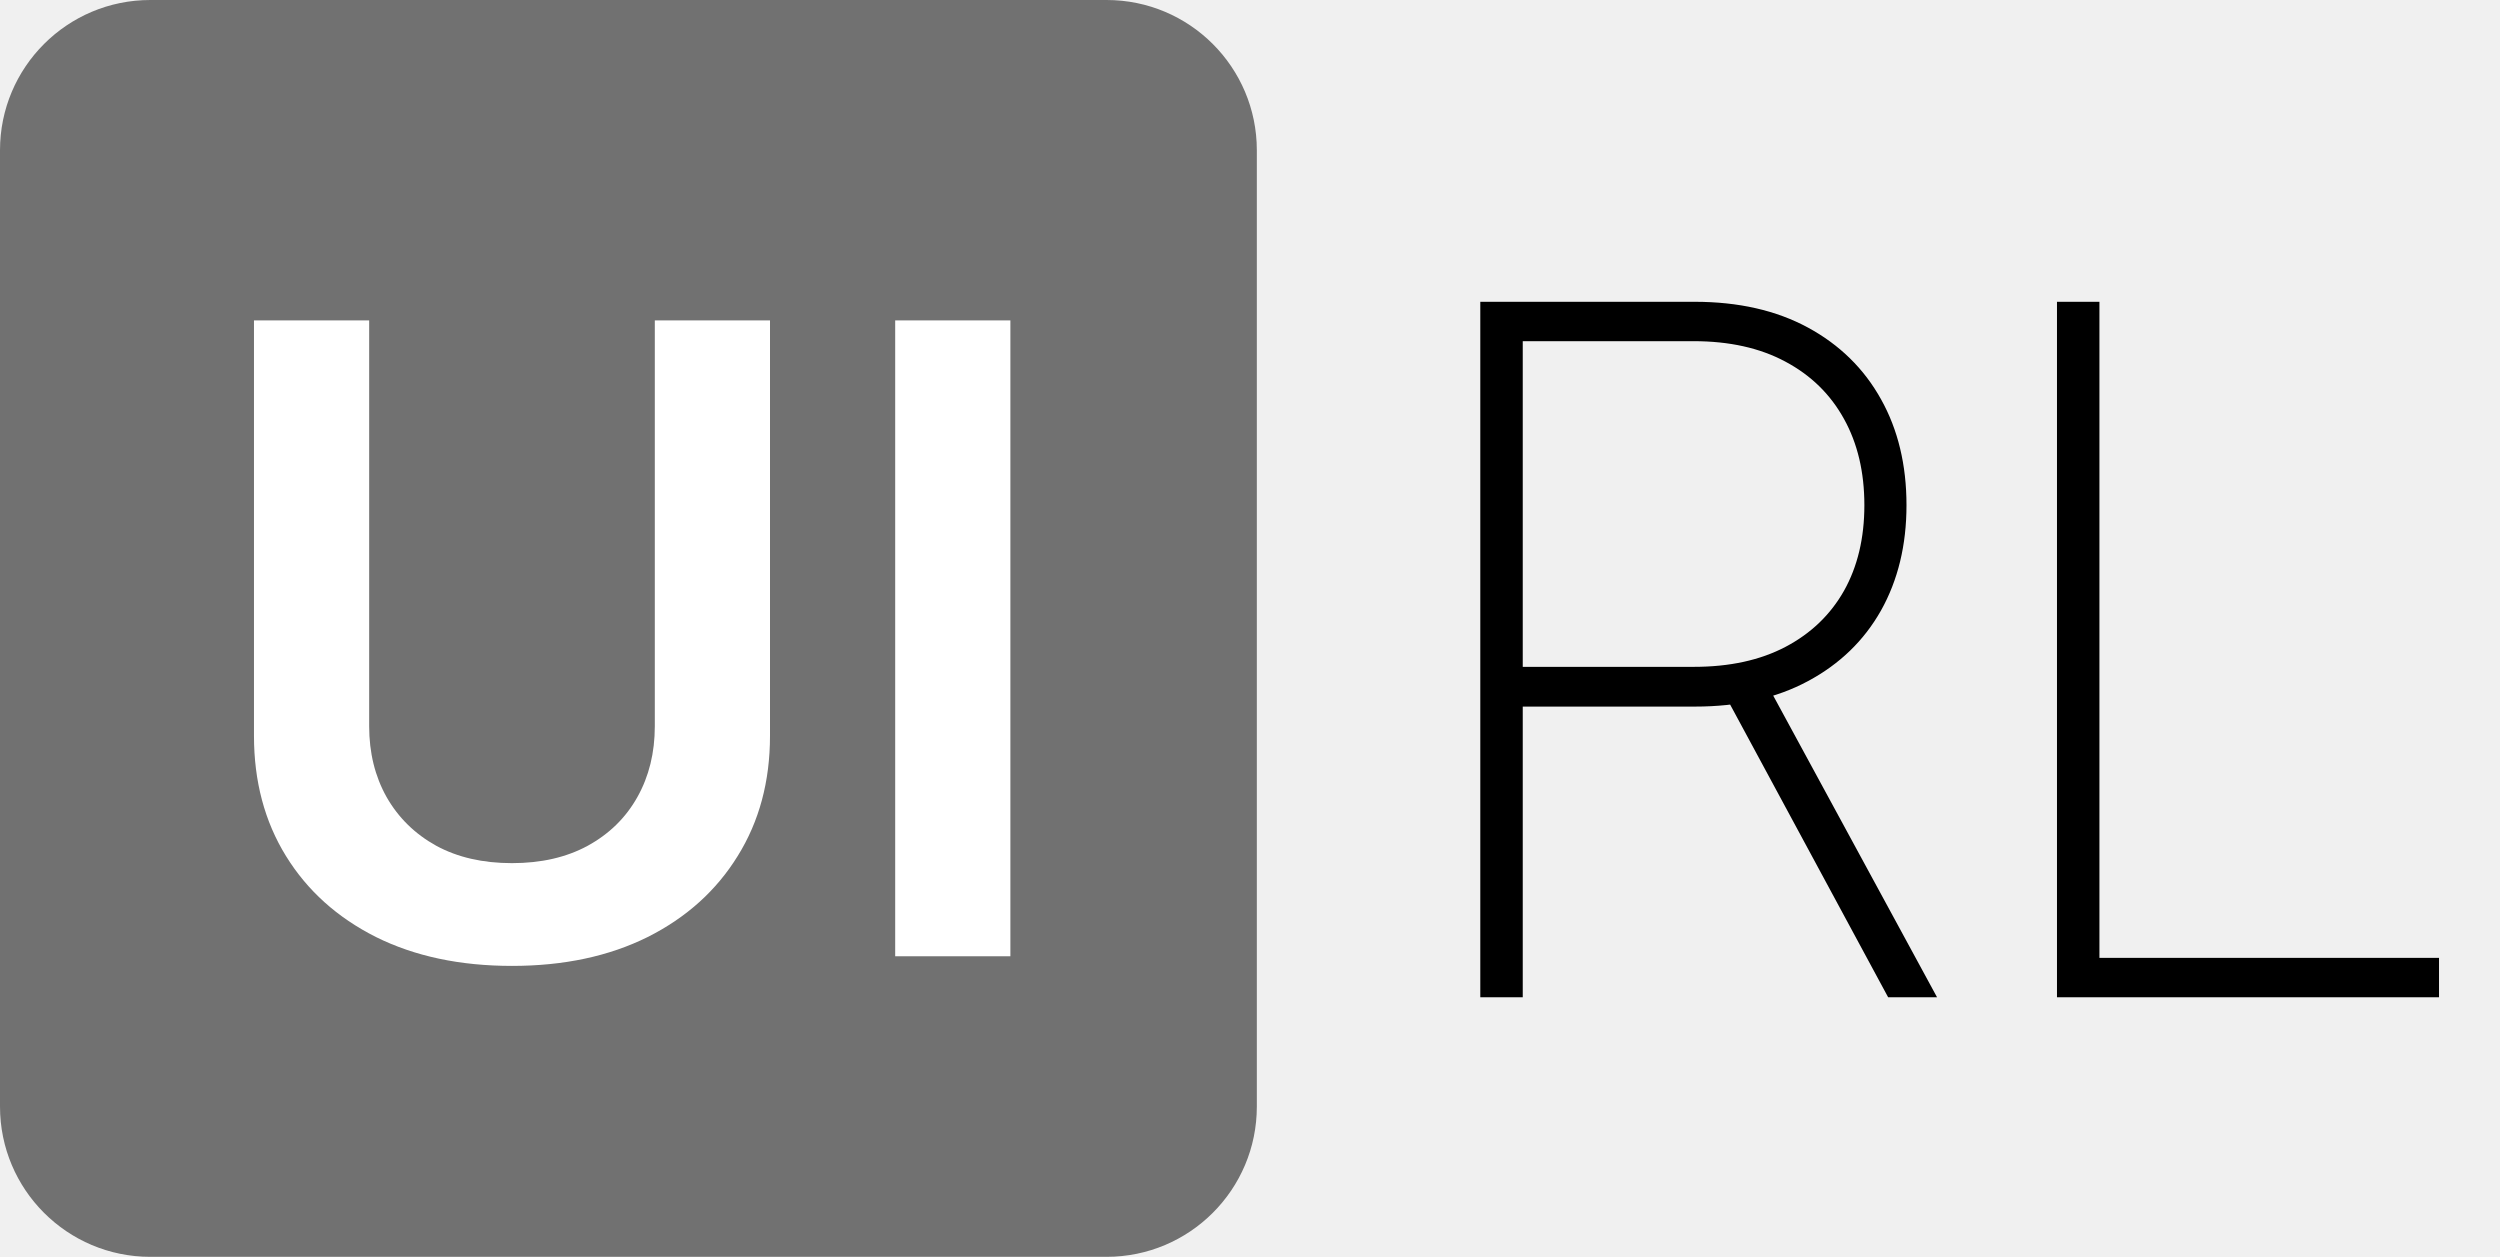
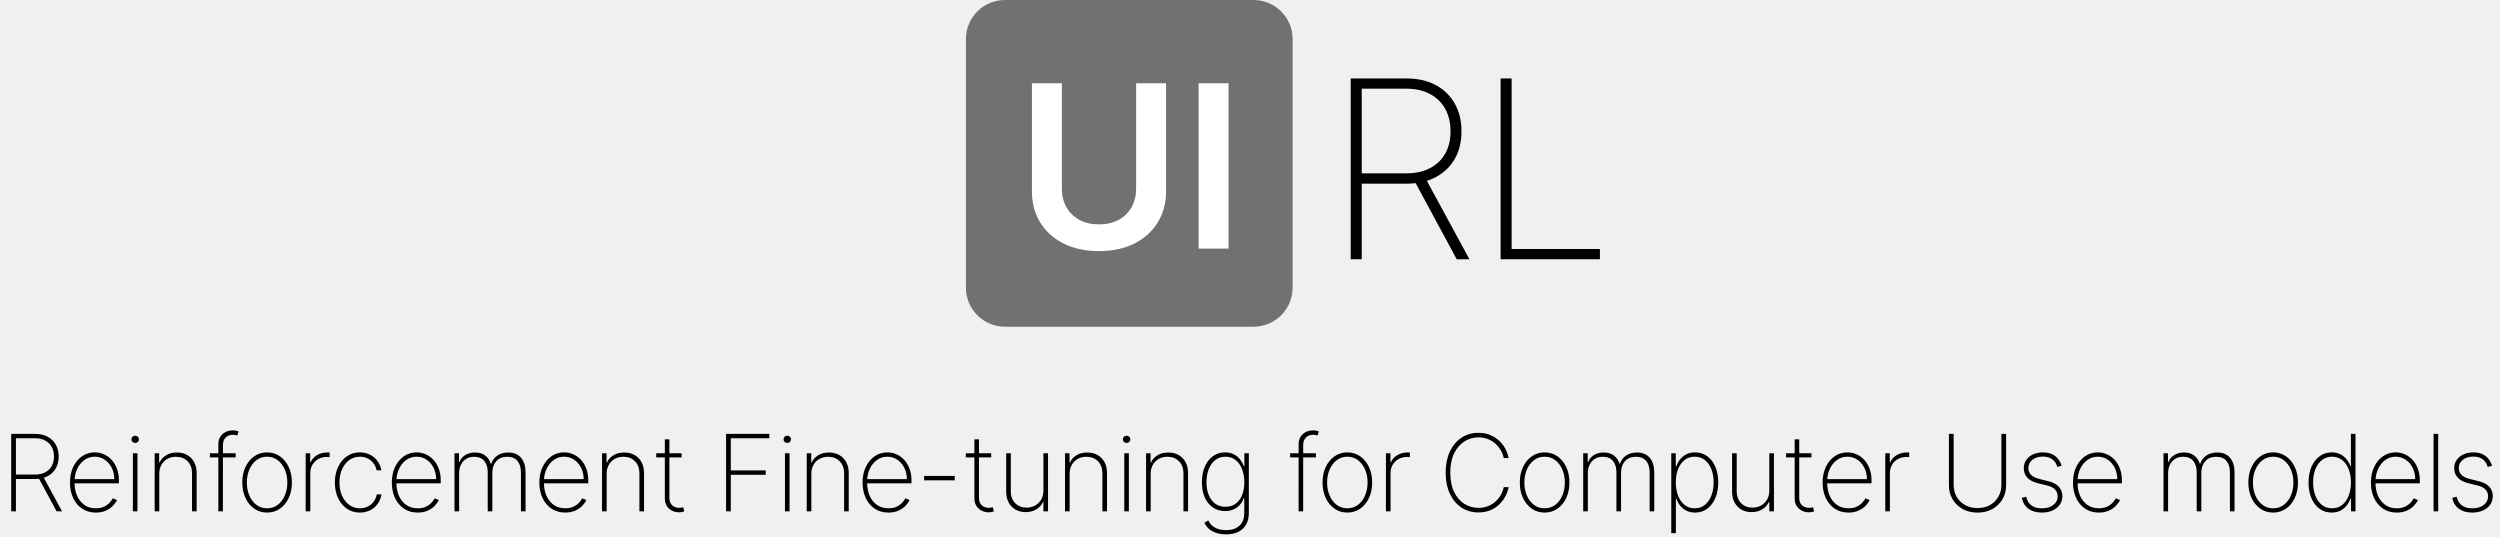
- <svg xmlns="http://www.w3.org/2000/svg" width="183" height="92" viewBox="0 0 183 92" fill="none">
-   <path d="M108.358 73V22.091H124.043C127.258 22.091 130.026 22.721 132.346 23.98C134.666 25.24 136.447 26.988 137.69 29.225C138.933 31.446 139.555 34.031 139.555 36.981C139.555 39.898 138.933 42.466 137.69 44.687C136.447 46.891 134.666 48.614 132.346 49.857C130.042 51.1 127.283 51.722 124.068 51.722H110.023V48.813H123.994C126.612 48.813 128.849 48.324 130.705 47.347C132.561 46.369 133.987 45.002 134.981 43.245C135.975 41.472 136.472 39.384 136.472 36.981C136.472 34.561 135.975 32.457 134.981 30.667C133.987 28.861 132.553 27.46 130.68 26.466C128.824 25.472 126.587 24.974 123.969 24.974H111.465V73H108.358ZM129.263 49.932L141.792 73H138.212L125.759 49.932H129.263ZM150.571 73V22.091H153.678V70.117H178.536V73H150.571Z" fill="black" />
-   <rect width="92" height="92" rx="11" fill="#717171" />
-   <path d="M47.932 23.454H56.364V53.864C56.364 57.197 55.576 60.129 54 62.659C52.439 65.189 50.242 67.167 47.409 68.591C44.576 70 41.265 70.704 37.477 70.704C33.674 70.704 30.356 70 27.523 68.591C24.689 67.167 22.492 65.189 20.932 62.659C19.371 60.129 18.591 57.197 18.591 53.864V23.454H27.023V53.159C27.023 55.099 27.447 56.826 28.296 58.341C29.159 59.856 30.371 61.045 31.932 61.909C33.492 62.758 35.341 63.182 37.477 63.182C39.614 63.182 41.462 62.758 43.023 61.909C44.599 61.045 45.811 59.856 46.659 58.341C47.508 56.826 47.932 55.099 47.932 53.159V23.454ZM73.96 23.454V70H65.528V23.454H73.96Z" fill="white" />
+ <svg xmlns="http://www.w3.org/2000/svg" width="704" height="151" viewBox="0 0 704 151" fill="none">
+   <path d="M380.358 73V22.091H396.043C399.258 22.091 402.026 22.721 404.346 23.98C406.666 25.24 408.447 26.988 409.69 29.225C410.933 31.446 411.555 34.031 411.555 36.981C411.555 39.898 410.933 42.466 409.69 44.687C408.447 46.891 406.666 48.614 404.346 49.857C402.042 51.1 399.283 51.722 396.068 51.722H382.023V48.813H395.994C398.612 48.813 400.849 48.324 402.705 47.347C404.561 46.369 405.987 45.002 406.981 43.245C407.975 41.472 408.472 39.384 408.472 36.981C408.472 34.561 407.975 32.457 406.981 30.667C405.987 28.861 404.553 27.46 402.68 26.466C400.824 25.472 398.587 24.974 395.969 24.974H383.465V73H380.358ZM401.263 49.932L413.792 73H410.212L397.759 49.932H401.263ZM422.571 73V22.091H425.678V70.117H450.536V73H422.571Z" fill="black" />
+   <rect x="272" width="92" height="92" rx="11" fill="#717171" />
+   <path d="M319.932 23.454H328.364V53.864C328.364 57.197 327.576 60.129 326 62.659C324.439 65.189 322.242 67.167 319.409 68.591C316.576 70 313.265 70.704 309.477 70.704C305.674 70.704 302.356 70 299.523 68.591C296.689 67.167 294.492 65.189 292.932 62.659C291.371 60.129 290.591 57.197 290.591 53.864V23.454H299.023V53.159C299.023 55.099 299.447 56.826 300.295 58.341C301.159 59.856 302.371 61.045 303.932 61.909C305.492 62.758 307.341 63.182 309.477 63.182C311.614 63.182 313.462 62.758 315.023 61.909C316.598 61.045 317.811 59.856 318.659 58.341C319.508 56.826 319.932 55.099 319.932 53.159V23.454ZM345.96 23.454V70H337.528V23.454H345.96Z" fill="white" />
+   <path d="M3.153 144V122.182H9.876C11.254 122.182 12.44 122.452 13.434 122.991C14.428 123.531 15.192 124.281 15.724 125.239C16.257 126.191 16.523 127.299 16.523 128.563C16.523 129.813 16.257 130.914 15.724 131.866C15.192 132.81 14.428 133.549 13.434 134.082C12.447 134.614 11.264 134.881 9.886 134.881H3.867V133.634H9.854C10.977 133.634 11.935 133.425 12.731 133.006C13.526 132.587 14.137 132.001 14.563 131.248C14.989 130.488 15.202 129.593 15.202 128.563C15.202 127.526 14.989 126.624 14.563 125.857C14.137 125.083 13.523 124.483 12.72 124.057C11.925 123.631 10.966 123.418 9.844 123.418H4.485V144H3.153ZM12.113 134.114L17.482 144H15.948L10.611 134.114H12.113ZM26.992 144.341C25.515 144.341 24.23 143.975 23.136 143.244C22.042 142.512 21.197 141.511 20.6 140.239C20.004 138.968 19.705 137.519 19.705 135.893C19.705 134.259 20.004 132.803 20.6 131.525C21.204 130.246 22.031 129.238 23.082 128.499C24.134 127.761 25.334 127.391 26.683 127.391C27.6 127.391 28.466 127.576 29.283 127.945C30.107 128.308 30.831 128.833 31.456 129.522C32.088 130.211 32.582 131.042 32.937 132.015C33.299 132.988 33.48 134.082 33.48 135.296V136.106H20.526V134.923H32.181C32.181 133.737 31.939 132.668 31.456 131.717C30.973 130.765 30.316 130.009 29.485 129.447C28.654 128.886 27.72 128.606 26.683 128.606C25.597 128.606 24.627 128.911 23.775 129.522C22.93 130.126 22.259 130.942 21.762 131.972C21.271 133.002 21.016 134.153 20.994 135.424V135.957C20.994 137.32 21.232 138.545 21.708 139.632C22.191 140.712 22.88 141.567 23.775 142.2C24.67 142.825 25.742 143.137 26.992 143.137C27.887 143.137 28.651 142.988 29.283 142.69C29.922 142.384 30.444 142.015 30.849 141.582C31.254 141.148 31.559 140.729 31.765 140.325L32.948 140.804C32.699 141.351 32.312 141.898 31.786 142.445C31.268 142.984 30.607 143.435 29.805 143.798C29.009 144.16 28.072 144.341 26.992 144.341ZM37.419 144V127.636H38.708V144H37.419ZM38.069 124.739C37.784 124.739 37.536 124.639 37.323 124.44C37.117 124.241 37.014 124 37.014 123.716C37.014 123.432 37.117 123.19 37.323 122.991C37.529 122.793 37.777 122.693 38.069 122.693C38.353 122.693 38.598 122.793 38.804 122.991C39.017 123.19 39.123 123.432 39.123 123.716C39.123 124 39.02 124.241 38.814 124.44C38.608 124.639 38.36 124.739 38.069 124.739ZM44.851 133.389V144H43.552V127.636H44.819V130.225H44.947C45.331 129.38 45.945 128.702 46.79 128.19C47.635 127.679 48.64 127.423 49.805 127.423C50.906 127.423 51.872 127.658 52.703 128.126C53.541 128.595 54.194 129.263 54.663 130.129C55.139 130.989 55.377 132.015 55.377 133.208V144H54.077V133.261C54.077 131.869 53.662 130.751 52.831 129.906C52.007 129.053 50.917 128.627 49.56 128.627C48.651 128.627 47.841 128.826 47.131 129.224C46.421 129.621 45.863 130.179 45.459 130.896C45.054 131.607 44.851 132.438 44.851 133.389ZM66.357 127.636V128.798H59.102V127.636H66.357ZM61.489 144V125.09C61.489 124.266 61.677 123.563 62.053 122.981C62.429 122.398 62.923 121.955 63.534 121.649C64.152 121.344 64.816 121.191 65.526 121.191C65.903 121.191 66.222 121.223 66.485 121.287C66.755 121.344 66.989 121.411 67.188 121.489L66.805 122.64C66.641 122.583 66.464 122.533 66.272 122.491C66.087 122.448 65.867 122.427 65.611 122.427C64.787 122.427 64.109 122.679 63.577 123.183C63.044 123.687 62.778 124.391 62.778 125.293L62.767 144H61.489ZM75.212 144.341C73.863 144.341 72.662 143.979 71.611 143.254C70.56 142.523 69.733 141.518 69.129 140.239C68.525 138.961 68.223 137.505 68.223 135.871C68.223 134.231 68.525 132.775 69.129 131.504C69.733 130.225 70.56 129.22 71.611 128.489C72.662 127.757 73.863 127.391 75.212 127.391C76.561 127.391 77.762 127.757 78.813 128.489C79.864 129.22 80.691 130.225 81.295 131.504C81.899 132.782 82.201 134.238 82.201 135.871C82.201 137.505 81.899 138.961 81.295 140.239C80.691 141.518 79.864 142.523 78.813 143.254C77.762 143.979 76.561 144.341 75.212 144.341ZM75.212 143.137C76.356 143.137 77.353 142.814 78.206 142.168C79.065 141.521 79.729 140.648 80.198 139.547C80.674 138.446 80.912 137.221 80.912 135.871C80.912 134.522 80.674 133.3 80.198 132.207C79.722 131.106 79.058 130.232 78.206 129.586C77.353 128.933 76.356 128.606 75.212 128.606C74.069 128.606 73.071 128.933 72.218 129.586C71.366 130.232 70.702 131.106 70.226 132.207C69.75 133.3 69.512 134.522 69.512 135.871C69.512 137.221 69.747 138.446 70.216 139.547C70.691 140.648 71.356 141.521 72.208 142.168C73.067 142.814 74.069 143.137 75.212 143.137ZM86.078 144V127.636H87.346V130.193H87.463C87.818 129.355 88.418 128.684 89.263 128.18C90.108 127.668 91.071 127.413 92.15 127.413C92.264 127.413 92.377 127.413 92.491 127.413C92.605 127.413 92.711 127.416 92.811 127.423V128.734C92.725 128.727 92.623 128.716 92.502 128.702C92.388 128.68 92.246 128.67 92.076 128.67C91.166 128.67 90.357 128.865 89.647 129.256C88.944 129.646 88.389 130.186 87.985 130.875C87.58 131.557 87.377 132.338 87.377 133.219V144H86.078ZM101.341 144.341C99.949 144.341 98.724 143.975 97.665 143.244C96.607 142.505 95.78 141.496 95.183 140.218C94.594 138.94 94.299 137.491 94.299 135.871C94.299 134.252 94.597 132.803 95.194 131.525C95.79 130.246 96.618 129.238 97.676 128.499C98.734 127.761 99.952 127.391 101.33 127.391C102.367 127.391 103.312 127.604 104.164 128.031C105.023 128.457 105.733 129.05 106.294 129.81C106.863 130.57 107.225 131.45 107.381 132.452H106.06C105.847 131.344 105.314 130.428 104.462 129.703C103.617 128.972 102.576 128.606 101.341 128.606C100.233 128.606 99.246 128.918 98.379 129.543C97.513 130.161 96.831 131.017 96.334 132.111C95.836 133.197 95.588 134.444 95.588 135.85C95.588 137.235 95.829 138.478 96.312 139.579C96.795 140.673 97.47 141.539 98.336 142.178C99.203 142.817 100.204 143.137 101.341 143.137C102.143 143.137 102.875 142.977 103.535 142.658C104.203 142.338 104.76 141.884 105.208 141.294C105.655 140.705 105.95 140.016 106.092 139.227H107.413C107.257 140.236 106.902 141.124 106.348 141.891C105.794 142.658 105.087 143.258 104.228 143.691C103.368 144.124 102.406 144.341 101.341 144.341ZM117.626 144.341C116.149 144.341 114.864 143.975 113.77 143.244C112.676 142.512 111.831 141.511 111.234 140.239C110.638 138.968 110.339 137.519 110.339 135.893C110.339 134.259 110.638 132.803 111.234 131.525C111.838 130.246 112.665 129.238 113.717 128.499C114.768 127.761 115.968 127.391 117.317 127.391C118.234 127.391 119.1 127.576 119.917 127.945C120.741 128.308 121.465 128.833 122.09 129.522C122.722 130.211 123.216 131.042 123.571 132.015C123.933 132.988 124.114 134.082 124.114 135.296V136.106H111.16V134.923H122.815C122.815 133.737 122.573 132.668 122.09 131.717C121.607 130.765 120.95 130.009 120.119 129.447C119.288 128.886 118.354 128.606 117.317 128.606C116.231 128.606 115.261 128.911 114.409 129.522C113.564 130.126 112.893 130.942 112.395 131.972C111.905 133.002 111.65 134.153 111.628 135.424V135.957C111.628 137.32 111.866 138.545 112.342 139.632C112.825 140.712 113.514 141.567 114.409 142.2C115.304 142.825 116.376 143.137 117.626 143.137C118.521 143.137 119.285 142.988 119.917 142.69C120.556 142.384 121.078 142.015 121.483 141.582C121.888 141.148 122.193 140.729 122.399 140.325L123.582 140.804C123.333 141.351 122.946 141.898 122.42 142.445C121.902 142.984 121.241 143.435 120.439 143.798C119.643 144.16 118.706 144.341 117.626 144.341ZM127.989 144V127.636H129.256V130.108H129.384C129.697 129.284 130.237 128.631 131.004 128.148C131.771 127.665 132.694 127.423 133.773 127.423C134.96 127.423 135.915 127.707 136.639 128.276C137.371 128.844 137.896 129.614 138.216 130.587H138.333C138.653 129.629 139.224 128.862 140.048 128.286C140.879 127.711 141.902 127.423 143.117 127.423C144.7 127.423 145.908 127.924 146.739 128.925C147.577 129.92 147.996 131.283 147.996 133.016V144H146.696V133.016C146.696 131.653 146.369 130.58 145.716 129.799C145.063 129.018 144.104 128.627 142.84 128.627C141.49 128.627 140.453 129.05 139.729 129.895C139.004 130.74 138.642 131.816 138.642 133.123V144H137.342V132.931C137.342 131.66 137.023 130.626 136.384 129.831C135.744 129.028 134.786 128.627 133.507 128.627C132.641 128.627 131.891 128.826 131.259 129.224C130.634 129.621 130.148 130.168 129.8 130.864C129.459 131.56 129.288 132.359 129.288 133.261V144H127.989ZM159.17 144.341C157.693 144.341 156.408 143.975 155.314 143.244C154.22 142.512 153.375 141.511 152.778 140.239C152.182 138.968 151.884 137.519 151.884 135.893C151.884 134.259 152.182 132.803 152.778 131.525C153.382 130.246 154.21 129.238 155.261 128.499C156.312 127.761 157.512 127.391 158.862 127.391C159.778 127.391 160.644 127.576 161.461 127.945C162.285 128.308 163.009 128.833 163.634 129.522C164.266 130.211 164.76 131.042 165.115 132.015C165.477 132.988 165.658 134.082 165.658 135.296V136.106H152.704V134.923H164.359C164.359 133.737 164.117 132.668 163.634 131.717C163.151 130.765 162.494 130.009 161.663 129.447C160.832 128.886 159.898 128.606 158.862 128.606C157.775 128.606 156.805 128.911 155.953 129.522C155.108 130.126 154.437 130.942 153.94 131.972C153.45 133.002 153.194 134.153 153.173 135.424V135.957C153.173 137.32 153.411 138.545 153.886 139.632C154.369 140.712 155.058 141.567 155.953 142.2C156.848 142.825 157.92 143.137 159.17 143.137C160.065 143.137 160.829 142.988 161.461 142.69C162.1 142.384 162.622 142.015 163.027 141.582C163.432 141.148 163.737 140.729 163.943 140.325L165.126 140.804C164.877 141.351 164.49 141.898 163.964 142.445C163.446 142.984 162.786 143.435 161.983 143.798C161.188 144.16 160.25 144.341 159.17 144.341ZM170.833 133.389V144H169.533V127.636H170.801V130.225H170.928C171.312 129.38 171.926 128.702 172.771 128.19C173.617 127.679 174.622 127.423 175.786 127.423C176.887 127.423 177.853 127.658 178.684 128.126C179.522 128.595 180.176 129.263 180.644 130.129C181.12 130.989 181.358 132.015 181.358 133.208V144H180.058V133.261C180.058 131.869 179.643 130.751 178.812 129.906C177.988 129.053 176.898 128.627 175.541 128.627C174.632 128.627 173.823 128.826 173.112 129.224C172.402 129.621 171.845 130.179 171.44 130.896C171.035 131.607 170.833 132.438 170.833 133.389ZM191.944 127.636V128.798H184.796V127.636H191.944ZM187.214 123.716H188.503V140.133C188.503 140.8 188.631 141.347 188.887 141.773C189.149 142.192 189.49 142.505 189.909 142.711C190.336 142.91 190.79 143.009 191.273 143.009C191.507 143.009 191.71 142.991 191.88 142.956C192.058 142.92 192.225 142.874 192.381 142.817L192.701 144C192.502 144.071 192.282 144.131 192.04 144.181C191.799 144.238 191.514 144.266 191.188 144.266C190.506 144.266 189.86 144.114 189.249 143.808C188.645 143.503 188.155 143.059 187.779 142.477C187.402 141.894 187.214 141.191 187.214 140.367V123.716ZM204.46 144V122.182H216.637V123.418H205.792V132.462H215.625V133.698H205.792V144H204.46ZM221.044 144V127.636H222.333V144H221.044ZM221.694 124.739C221.41 124.739 221.162 124.639 220.949 124.44C220.743 124.241 220.64 124 220.64 123.716C220.64 123.432 220.743 123.19 220.949 122.991C221.154 122.793 221.403 122.693 221.694 122.693C221.978 122.693 222.223 122.793 222.429 122.991C222.642 123.19 222.749 123.432 222.749 123.716C222.749 124 222.646 124.241 222.44 124.44C222.234 124.639 221.985 124.739 221.694 124.739ZM228.477 133.389V144H227.177V127.636H228.445V130.225H228.573C228.956 129.38 229.571 128.702 230.416 128.19C231.261 127.679 232.266 127.423 233.431 127.423C234.532 127.423 235.498 127.658 236.329 128.126C237.167 128.595 237.82 129.263 238.289 130.129C238.765 130.989 239.003 132.015 239.003 133.208V144H237.703V133.261C237.703 131.869 237.287 130.751 236.456 129.906C235.633 129.053 234.542 128.627 233.186 128.627C232.277 128.627 231.467 128.826 230.757 129.224C230.047 129.621 229.489 130.179 229.084 130.896C228.679 131.607 228.477 132.438 228.477 133.389ZM250.185 144.341C248.708 144.341 247.423 143.975 246.329 143.244C245.235 142.512 244.39 141.511 243.793 140.239C243.197 138.968 242.898 137.519 242.898 135.893C242.898 134.259 243.197 132.803 243.793 131.525C244.397 130.246 245.224 129.238 246.276 128.499C247.327 127.761 248.527 127.391 249.876 127.391C250.793 127.391 251.659 127.576 252.476 127.945C253.3 128.308 254.024 128.833 254.649 129.522C255.281 130.211 255.775 131.042 256.13 132.015C256.492 132.988 256.673 134.082 256.673 135.296V136.106H243.719V134.923H255.374C255.374 133.737 255.132 132.668 254.649 131.717C254.166 130.765 253.509 130.009 252.678 129.447C251.847 128.886 250.913 128.606 249.876 128.606C248.79 128.606 247.82 128.911 246.968 129.522C246.123 130.126 245.452 130.942 244.954 131.972C244.464 133.002 244.209 134.153 244.187 135.424V135.957C244.187 137.32 244.425 138.545 244.901 139.632C245.384 140.712 246.073 141.567 246.968 142.2C247.863 142.825 248.935 143.137 250.185 143.137C251.08 143.137 251.844 142.988 252.476 142.69C253.115 142.384 253.637 142.015 254.042 141.582C254.447 141.148 254.752 140.729 254.958 140.325L256.141 140.804C255.892 141.351 255.505 141.898 254.979 142.445C254.461 142.984 253.8 143.435 252.998 143.798C252.202 144.16 251.265 144.341 250.185 144.341ZM268.847 134.028V135.264H260.239V134.028H268.847ZM279.121 127.636V128.798H271.973V127.636H279.121ZM274.391 123.716H275.68V140.133C275.68 140.8 275.808 141.347 276.064 141.773C276.326 142.192 276.667 142.505 277.086 142.711C277.512 142.91 277.967 143.009 278.45 143.009C278.684 143.009 278.887 142.991 279.057 142.956C279.235 142.92 279.402 142.874 279.558 142.817L279.878 144C279.679 144.071 279.458 144.131 279.217 144.181C278.976 144.238 278.691 144.266 278.365 144.266C277.683 144.266 277.037 144.114 276.426 143.808C275.822 143.503 275.332 143.059 274.956 142.477C274.579 141.894 274.391 141.191 274.391 140.367V123.716ZM293.825 138.194V127.636H295.124V144H293.825V141.347H293.718C293.335 142.192 292.713 142.881 291.854 143.414C291.002 143.947 289.993 144.213 288.828 144.213C287.756 144.213 286.808 143.979 285.984 143.51C285.16 143.041 284.514 142.377 284.045 141.518C283.576 140.651 283.342 139.621 283.342 138.428V127.636H284.642V138.375C284.642 139.739 285.053 140.843 285.877 141.688C286.708 142.526 287.781 142.945 289.095 142.945C289.947 142.945 290.732 142.754 291.449 142.37C292.166 141.987 292.742 141.44 293.175 140.729C293.608 140.012 293.825 139.167 293.825 138.194ZM301.209 133.389V144H299.91V127.636H301.178V130.225H301.305C301.689 129.38 302.303 128.702 303.148 128.19C303.994 127.679 304.999 127.423 306.163 127.423C307.264 127.423 308.23 127.658 309.061 128.126C309.899 128.595 310.553 129.263 311.021 130.129C311.497 130.989 311.735 132.015 311.735 133.208V144H310.435V133.261C310.435 131.869 310.02 130.751 309.189 129.906C308.365 129.053 307.275 128.627 305.918 128.627C305.009 128.627 304.2 128.826 303.489 129.224C302.779 129.621 302.222 130.179 301.817 130.896C301.412 131.607 301.209 132.438 301.209 133.389ZM316.6 144V127.636H317.889V144H316.6ZM317.25 124.739C316.966 124.739 316.717 124.639 316.504 124.44C316.298 124.241 316.195 124 316.195 123.716C316.195 123.432 316.298 123.19 316.504 122.991C316.71 122.793 316.959 122.693 317.25 122.693C317.534 122.693 317.779 122.793 317.985 122.991C318.198 123.19 318.305 123.432 318.305 123.716C318.305 124 318.202 124.241 317.996 124.44C317.79 124.639 317.541 124.739 317.25 124.739ZM324.033 133.389V144H322.733V127.636H324.001V130.225H324.129C324.512 129.38 325.127 128.702 325.972 128.19C326.817 127.679 327.822 127.423 328.987 127.423C330.088 127.423 331.054 127.658 331.884 128.126C332.723 128.595 333.376 129.263 333.845 130.129C334.321 130.989 334.558 132.015 334.558 133.208V144H333.259V133.261C333.259 131.869 332.843 130.751 332.012 129.906C331.188 129.053 330.098 128.627 328.742 128.627C327.833 128.627 327.023 128.826 326.313 129.224C325.603 129.621 325.045 130.179 324.64 130.896C324.235 131.607 324.033 132.438 324.033 133.389ZM345.262 150.477C344.246 150.477 343.333 150.342 342.524 150.072C341.714 149.81 341.025 149.433 340.457 148.943C339.896 148.453 339.466 147.871 339.168 147.196L340.255 146.557C340.496 147.082 340.841 147.551 341.288 147.963C341.735 148.375 342.289 148.698 342.95 148.933C343.618 149.167 344.388 149.284 345.262 149.284C346.838 149.284 348.085 148.876 349.001 148.059C349.924 147.249 350.386 146.006 350.386 144.33V140.261H350.258C350.01 140.971 349.64 141.603 349.15 142.157C348.667 142.704 348.074 143.134 347.371 143.446C346.668 143.759 345.869 143.915 344.974 143.915C343.682 143.915 342.545 143.581 341.565 142.913C340.585 142.246 339.821 141.308 339.275 140.101C338.728 138.886 338.454 137.459 338.454 135.818C338.454 134.178 338.721 132.725 339.253 131.461C339.793 130.19 340.553 129.195 341.533 128.478C342.513 127.754 343.664 127.391 344.985 127.391C345.929 127.391 346.746 127.572 347.435 127.935C348.131 128.29 348.713 128.762 349.182 129.352C349.651 129.941 350.013 130.587 350.269 131.29H350.418V127.636H351.675V144.384C351.675 145.747 351.405 146.88 350.865 147.782C350.333 148.684 349.583 149.359 348.618 149.806C347.659 150.254 346.54 150.477 345.262 150.477ZM345.091 142.711C346.185 142.711 347.126 142.434 347.914 141.88C348.71 141.319 349.321 140.523 349.747 139.494C350.18 138.457 350.397 137.228 350.397 135.808C350.397 134.43 350.187 133.197 349.768 132.111C349.349 131.024 348.742 130.168 347.946 129.543C347.151 128.918 346.199 128.606 345.091 128.606C343.962 128.606 343 128.925 342.204 129.565C341.409 130.197 340.798 131.056 340.372 132.143C339.953 133.229 339.743 134.451 339.743 135.808C339.743 137.171 339.956 138.371 340.382 139.408C340.809 140.438 341.419 141.248 342.215 141.837C343.01 142.42 343.969 142.711 345.091 142.711ZM370.559 127.636V128.798H363.304V127.636H370.559ZM365.691 144V125.09C365.691 124.266 365.879 123.563 366.255 122.981C366.632 122.398 367.125 121.955 367.736 121.649C368.354 121.344 369.018 121.191 369.728 121.191C370.105 121.191 370.424 121.223 370.687 121.287C370.957 121.344 371.192 121.411 371.39 121.489L371.007 122.64C370.844 122.583 370.666 122.533 370.474 122.491C370.29 122.448 370.069 122.427 369.814 122.427C368.99 122.427 368.312 122.679 367.779 123.183C367.246 123.687 366.98 124.391 366.98 125.293L366.969 144H365.691ZM379.414 144.341C378.065 144.341 376.865 143.979 375.813 143.254C374.762 142.523 373.935 141.518 373.331 140.239C372.728 138.961 372.426 137.505 372.426 135.871C372.426 134.231 372.728 132.775 373.331 131.504C373.935 130.225 374.762 129.22 375.813 128.489C376.865 127.757 378.065 127.391 379.414 127.391C380.764 127.391 381.964 127.757 383.015 128.489C384.066 129.22 384.894 130.225 385.497 131.504C386.101 132.782 386.403 134.238 386.403 135.871C386.403 137.505 386.101 138.961 385.497 140.239C384.894 141.518 384.066 142.523 383.015 143.254C381.964 143.979 380.764 144.341 379.414 144.341ZM379.414 143.137C380.558 143.137 381.556 142.814 382.408 142.168C383.267 141.521 383.931 140.648 384.4 139.547C384.876 138.446 385.114 137.221 385.114 135.871C385.114 134.522 384.876 133.3 384.4 132.207C383.924 131.106 383.26 130.232 382.408 129.586C381.556 128.933 380.558 128.606 379.414 128.606C378.271 128.606 377.273 128.933 376.421 129.586C375.568 130.232 374.904 131.106 374.429 132.207C373.953 133.3 373.715 134.522 373.715 135.871C373.715 137.221 373.949 138.446 374.418 139.547C374.894 140.648 375.558 141.521 376.41 142.168C377.269 142.814 378.271 143.137 379.414 143.137ZM390.28 144V127.636H391.548V130.193H391.665C392.02 129.355 392.62 128.684 393.465 128.18C394.311 127.668 395.273 127.413 396.353 127.413C396.466 127.413 396.58 127.413 396.693 127.413C396.807 127.413 396.914 127.416 397.013 127.423V128.734C396.928 128.727 396.825 128.716 396.704 128.702C396.59 128.68 396.448 128.67 396.278 128.67C395.369 128.67 394.559 128.865 393.849 129.256C393.146 129.646 392.592 130.186 392.187 130.875C391.782 131.557 391.58 132.338 391.58 133.219V144H390.28ZM424.82 129H423.456C423.314 128.261 423.048 127.548 422.657 126.859C422.266 126.163 421.762 125.538 421.144 124.984C420.533 124.423 419.823 123.979 419.013 123.652C418.204 123.325 417.309 123.162 416.329 123.162C414.894 123.162 413.573 123.545 412.366 124.312C411.165 125.072 410.203 126.191 409.479 127.668C408.761 129.146 408.403 130.953 408.403 133.091C408.403 135.243 408.761 137.058 409.479 138.535C410.203 140.012 411.165 141.131 412.366 141.891C413.573 142.643 414.894 143.02 416.329 143.02C417.309 143.02 418.204 142.86 419.013 142.54C419.823 142.214 420.533 141.773 421.144 141.219C421.762 140.658 422.266 140.03 422.657 139.334C423.048 138.638 423.314 137.92 423.456 137.182H424.82C424.663 138.062 424.362 138.925 423.914 139.771C423.474 140.616 422.891 141.383 422.167 142.072C421.45 142.754 420.601 143.297 419.621 143.702C418.648 144.099 417.55 144.298 416.329 144.298C414.511 144.298 412.909 143.837 411.524 142.913C410.139 141.983 409.053 140.676 408.264 138.993C407.483 137.31 407.092 135.342 407.092 133.091C407.092 130.839 407.483 128.872 408.264 127.189C409.053 125.506 410.139 124.202 411.524 123.279C412.909 122.349 414.511 121.884 416.329 121.884C417.55 121.884 418.648 122.086 419.621 122.491C420.601 122.888 421.45 123.428 422.167 124.11C422.891 124.785 423.474 125.545 423.914 126.39C424.362 127.235 424.663 128.105 424.82 129ZM434.964 144.341C433.614 144.341 432.414 143.979 431.363 143.254C430.312 142.523 429.484 141.518 428.88 140.239C428.277 138.961 427.975 137.505 427.975 135.871C427.975 134.231 428.277 132.775 428.88 131.504C429.484 130.225 430.312 129.22 431.363 128.489C432.414 127.757 433.614 127.391 434.964 127.391C436.313 127.391 437.513 127.757 438.564 128.489C439.616 129.22 440.443 130.225 441.047 131.504C441.65 132.782 441.952 134.238 441.952 135.871C441.952 137.505 441.65 138.961 441.047 140.239C440.443 141.518 439.616 142.523 438.564 143.254C437.513 143.979 436.313 144.341 434.964 144.341ZM434.964 143.137C436.107 143.137 437.105 142.814 437.957 142.168C438.817 141.521 439.481 140.648 439.949 139.547C440.425 138.446 440.663 137.221 440.663 135.871C440.663 134.522 440.425 133.3 439.949 132.207C439.474 131.106 438.809 130.232 437.957 129.586C437.105 128.933 436.107 128.606 434.964 128.606C433.82 128.606 432.822 128.933 431.97 129.586C431.118 130.232 430.454 131.106 429.978 132.207C429.502 133.3 429.264 134.522 429.264 135.871C429.264 137.221 429.498 138.446 429.967 139.547C430.443 140.648 431.107 141.521 431.959 142.168C432.819 142.814 433.82 143.137 434.964 143.137ZM445.829 144V127.636H447.097V130.108H447.225C447.537 129.284 448.077 128.631 448.844 128.148C449.611 127.665 450.535 127.423 451.614 127.423C452.8 127.423 453.755 127.707 454.48 128.276C455.211 128.844 455.737 129.614 456.057 130.587H456.174C456.493 129.629 457.065 128.862 457.889 128.286C458.72 127.711 459.743 127.423 460.957 127.423C462.541 127.423 463.748 127.924 464.579 128.925C465.417 129.92 465.836 131.283 465.836 133.016V144H464.537V133.016C464.537 131.653 464.21 130.58 463.557 129.799C462.903 129.018 461.944 128.627 460.68 128.627C459.331 128.627 458.294 129.05 457.569 129.895C456.845 130.74 456.483 131.816 456.483 133.123V144H455.183V132.931C455.183 131.66 454.863 130.626 454.224 129.831C453.585 129.028 452.626 128.627 451.348 128.627C450.481 128.627 449.732 128.826 449.1 129.224C448.475 129.621 447.988 130.168 447.64 130.864C447.299 131.56 447.129 132.359 447.129 133.261V144H445.829ZM470.63 150.136V127.636H471.897V131.29H472.057C472.313 130.587 472.672 129.941 473.133 129.352C473.602 128.762 474.181 128.29 474.87 127.935C475.566 127.572 476.383 127.391 477.32 127.391C478.641 127.391 479.792 127.754 480.772 128.478C481.752 129.202 482.512 130.204 483.052 131.482C483.591 132.754 483.861 134.213 483.861 135.861C483.861 137.509 483.588 138.972 483.041 140.25C482.501 141.521 481.741 142.523 480.761 143.254C479.788 143.979 478.648 144.341 477.341 144.341C476.411 144.341 475.594 144.163 474.891 143.808C474.195 143.453 473.609 142.981 473.133 142.391C472.665 141.795 472.306 141.141 472.057 140.431H471.929V150.136H470.63ZM471.908 135.85C471.908 137.242 472.121 138.489 472.547 139.589C472.973 140.683 473.584 141.55 474.38 142.189C475.175 142.821 476.123 143.137 477.224 143.137C478.339 143.137 479.294 142.817 480.09 142.178C480.892 141.532 481.503 140.658 481.922 139.558C482.348 138.457 482.562 137.221 482.562 135.85C482.562 134.479 482.352 133.247 481.933 132.153C481.514 131.06 480.907 130.197 480.111 129.565C479.316 128.925 478.353 128.606 477.224 128.606C476.109 128.606 475.154 128.922 474.358 129.554C473.57 130.179 472.963 131.038 472.537 132.132C472.118 133.219 471.908 134.458 471.908 135.85ZM498.237 138.194V127.636H499.537V144H498.237V141.347H498.131C497.747 142.192 497.126 142.881 496.266 143.414C495.414 143.947 494.406 144.213 493.241 144.213C492.168 144.213 491.22 143.979 490.396 143.51C489.572 143.041 488.926 142.377 488.457 141.518C487.989 140.651 487.754 139.621 487.754 138.428V127.636H489.054V138.375C489.054 139.739 489.466 140.843 490.29 141.688C491.121 142.526 492.193 142.945 493.507 142.945C494.359 142.945 495.144 142.754 495.862 142.37C496.579 141.987 497.154 141.44 497.587 140.729C498.021 140.012 498.237 139.167 498.237 138.194ZM510.107 127.636V128.798H502.959V127.636H510.107ZM505.377 123.716H506.666V140.133C506.666 140.8 506.794 141.347 507.05 141.773C507.312 142.192 507.653 142.505 508.072 142.711C508.498 142.91 508.953 143.009 509.436 143.009C509.67 143.009 509.873 142.991 510.043 142.956C510.221 142.92 510.388 142.874 510.544 142.817L510.863 144C510.665 144.071 510.444 144.131 510.203 144.181C509.961 144.238 509.677 144.266 509.351 144.266C508.669 144.266 508.023 144.114 507.412 143.808C506.808 143.503 506.318 143.059 505.942 142.477C505.565 141.894 505.377 141.191 505.377 140.367V123.716ZM520.533 144.341C519.056 144.341 517.771 143.975 516.677 143.244C515.583 142.512 514.738 141.511 514.141 140.239C513.545 138.968 513.246 137.519 513.246 135.893C513.246 134.259 513.545 132.803 514.141 131.525C514.745 130.246 515.572 129.238 516.624 128.499C517.675 127.761 518.875 127.391 520.224 127.391C521.141 127.391 522.007 127.576 522.824 127.945C523.648 128.308 524.372 128.833 524.997 129.522C525.629 130.211 526.123 131.042 526.478 132.015C526.84 132.988 527.021 134.082 527.021 135.296V136.106H514.067V134.923H525.722C525.722 133.737 525.48 132.668 524.997 131.717C524.514 130.765 523.857 130.009 523.026 129.447C522.195 128.886 521.261 128.606 520.224 128.606C519.138 128.606 518.168 128.911 517.316 129.522C516.471 130.126 515.8 130.942 515.303 131.972C514.812 133.002 514.557 134.153 514.535 135.424V135.957C514.535 137.32 514.773 138.545 515.249 139.632C515.732 140.712 516.421 141.567 517.316 142.2C518.211 142.825 519.283 143.137 520.533 143.137C521.428 143.137 522.192 142.988 522.824 142.69C523.463 142.384 523.985 142.015 524.39 141.582C524.795 141.148 525.1 140.729 525.306 140.325L526.489 140.804C526.24 141.351 525.853 141.898 525.327 142.445C524.809 142.984 524.148 143.435 523.346 143.798C522.55 144.16 521.613 144.341 520.533 144.341ZM530.896 144V127.636H532.163V130.193H532.281C532.636 129.355 533.236 128.684 534.081 128.18C534.926 127.668 535.889 127.413 536.968 127.413C537.082 127.413 537.195 127.413 537.309 127.413C537.423 127.413 537.529 127.416 537.629 127.423V128.734C537.543 128.727 537.44 128.716 537.32 128.702C537.206 128.68 537.064 128.67 536.894 128.67C535.984 128.67 535.175 128.865 534.465 129.256C533.761 129.646 533.207 130.186 532.803 130.875C532.398 131.557 532.195 132.338 532.195 133.219V144H530.896ZM563.592 122.182H564.924V136.628C564.924 138.112 564.579 139.437 563.89 140.602C563.202 141.759 562.25 142.675 561.035 143.35C559.828 144.018 558.439 144.352 556.87 144.352C555.307 144.352 553.919 144.018 552.704 143.35C551.49 142.675 550.535 141.756 549.839 140.591C549.15 139.426 548.809 138.105 548.816 136.628V122.182H550.148V136.553C550.148 137.81 550.432 138.929 551 139.909C551.575 140.889 552.367 141.663 553.376 142.232C554.384 142.793 555.549 143.073 556.87 143.073C558.191 143.073 559.356 142.793 560.364 142.232C561.373 141.663 562.161 140.889 562.729 139.909C563.305 138.929 563.592 137.81 563.592 136.553V122.182ZM580.568 131.163L579.364 131.482C579.172 130.886 578.899 130.371 578.544 129.938C578.188 129.504 577.741 129.17 577.201 128.936C576.669 128.695 576.029 128.574 575.284 128.574C574.083 128.574 573.1 128.872 572.333 129.469C571.573 130.065 571.193 130.843 571.193 131.802C571.193 132.583 571.452 133.229 571.97 133.741C572.489 134.245 573.281 134.629 574.346 134.891L576.86 135.52C578.153 135.839 579.126 136.358 579.779 137.075C580.433 137.786 580.759 138.67 580.759 139.728C580.759 140.63 580.514 141.429 580.024 142.125C579.534 142.821 578.856 143.364 577.99 143.755C577.13 144.146 576.129 144.341 574.985 144.341C573.458 144.341 572.205 143.986 571.225 143.276C570.244 142.558 569.616 141.532 569.339 140.197L570.585 139.877C570.82 140.942 571.306 141.756 572.045 142.317C572.791 142.871 573.767 143.148 574.975 143.148C576.31 143.148 577.386 142.832 578.203 142.2C579.026 141.567 579.438 140.758 579.438 139.771C579.438 139.018 579.197 138.382 578.714 137.864C578.231 137.345 577.499 136.965 576.519 136.724L573.909 136.085C572.574 135.758 571.573 135.236 570.905 134.518C570.237 133.794 569.904 132.903 569.904 131.844C569.904 130.964 570.134 130.19 570.596 129.522C571.058 128.854 571.693 128.332 572.503 127.956C573.313 127.58 574.24 127.391 575.284 127.391C576.669 127.391 577.798 127.718 578.671 128.371C579.545 129.025 580.177 129.955 580.568 131.163ZM591.039 144.341C589.562 144.341 588.276 143.975 587.183 143.244C586.089 142.512 585.244 141.511 584.647 140.239C584.051 138.968 583.752 137.519 583.752 135.893C583.752 134.259 584.051 132.803 584.647 131.525C585.251 130.246 586.078 129.238 587.129 128.499C588.181 127.761 589.381 127.391 590.73 127.391C591.646 127.391 592.513 127.576 593.33 127.945C594.154 128.308 594.878 128.833 595.503 129.522C596.135 130.211 596.629 131.042 596.984 132.015C597.346 132.988 597.527 134.082 597.527 135.296V136.106H584.573V134.923H596.227C596.227 133.737 595.986 132.668 595.503 131.717C595.02 130.765 594.363 130.009 593.532 129.447C592.701 128.886 591.767 128.606 590.73 128.606C589.644 128.606 588.674 128.911 587.822 129.522C586.977 130.126 586.306 130.942 585.808 131.972C585.318 133.002 585.063 134.153 585.041 135.424V135.957C585.041 137.32 585.279 138.545 585.755 139.632C586.238 140.712 586.927 141.567 587.822 142.2C588.717 142.825 589.789 143.137 591.039 143.137C591.934 143.137 592.698 142.988 593.33 142.69C593.969 142.384 594.491 142.015 594.896 141.582C595.301 141.148 595.606 140.729 595.812 140.325L596.994 140.804C596.746 141.351 596.359 141.898 595.833 142.445C595.315 142.984 594.654 143.435 593.852 143.798C593.056 144.16 592.119 144.341 591.039 144.341ZM609.239 144V127.636H610.507V130.108H610.635C610.947 129.284 611.487 128.631 612.254 128.148C613.021 127.665 613.944 127.423 615.024 127.423C616.21 127.423 617.165 127.707 617.89 128.276C618.621 128.844 619.147 129.614 619.466 130.587H619.584C619.903 129.629 620.475 128.862 621.299 128.286C622.13 127.711 623.152 127.423 624.367 127.423C625.951 127.423 627.158 127.924 627.989 128.925C628.827 129.92 629.246 131.283 629.246 133.016V144H627.946V133.016C627.946 131.653 627.62 130.58 626.966 129.799C626.313 129.018 625.354 128.627 624.09 128.627C622.74 128.627 621.704 129.05 620.979 129.895C620.255 130.74 619.892 131.816 619.892 133.123V144H618.593V132.931C618.593 131.66 618.273 130.626 617.634 129.831C616.995 129.028 616.036 128.627 614.758 128.627C613.891 128.627 613.142 128.826 612.51 129.224C611.885 129.621 611.398 130.168 611.05 130.864C610.709 131.56 610.539 132.359 610.539 133.261V144H609.239ZM640.123 144.341C638.773 144.341 637.573 143.979 636.522 143.254C635.471 142.523 634.643 141.518 634.039 140.239C633.436 138.961 633.134 137.505 633.134 135.871C633.134 134.231 633.436 132.775 634.039 131.504C634.643 130.225 635.471 129.22 636.522 128.489C637.573 127.757 638.773 127.391 640.123 127.391C641.472 127.391 642.672 127.757 643.723 128.489C644.775 129.22 645.602 130.225 646.206 131.504C646.809 132.782 647.111 134.238 647.111 135.871C647.111 137.505 646.809 138.961 646.206 140.239C645.602 141.518 644.775 142.523 643.723 143.254C642.672 143.979 641.472 144.341 640.123 144.341ZM640.123 143.137C641.266 143.137 642.264 142.814 643.116 142.168C643.976 141.521 644.64 140.648 645.108 139.547C645.584 138.446 645.822 137.221 645.822 135.871C645.822 134.522 645.584 133.3 645.108 132.207C644.632 131.106 643.968 130.232 643.116 129.586C642.264 128.933 641.266 128.606 640.123 128.606C638.979 128.606 637.981 128.933 637.129 129.586C636.277 130.232 635.613 131.106 635.137 132.207C634.661 133.3 634.423 134.522 634.423 135.871C634.423 137.221 634.657 138.446 635.126 139.547C635.602 140.648 636.266 141.521 637.118 142.168C637.978 142.814 638.979 143.137 640.123 143.137ZM656.603 144.341C655.289 144.341 654.142 143.979 653.162 143.254C652.181 142.53 651.422 141.532 650.882 140.261C650.349 138.982 650.083 137.516 650.083 135.861C650.083 134.22 650.353 132.764 650.892 131.493C651.439 130.214 652.203 129.213 653.183 128.489C654.163 127.757 655.306 127.391 656.613 127.391C657.551 127.391 658.364 127.572 659.053 127.935C659.749 128.29 660.331 128.762 660.8 129.352C661.276 129.941 661.638 130.587 661.887 131.29H662.015V122.182H663.304V144H662.047V140.431H661.887C661.624 141.134 661.258 141.784 660.789 142.381C660.321 142.97 659.738 143.446 659.042 143.808C658.346 144.163 657.533 144.341 656.603 144.341ZM656.72 143.137C657.828 143.137 658.776 142.821 659.564 142.189C660.36 141.55 660.967 140.683 661.386 139.589C661.812 138.489 662.025 137.242 662.025 135.85C662.025 134.458 661.812 133.219 661.386 132.132C660.967 131.038 660.36 130.179 659.564 129.554C658.776 128.922 657.828 128.606 656.72 128.606C655.598 128.606 654.635 128.925 653.833 129.565C653.037 130.197 652.426 131.06 652 132.153C651.581 133.247 651.372 134.479 651.372 135.85C651.372 137.221 651.581 138.457 652 139.558C652.426 140.658 653.037 141.532 653.833 142.178C654.635 142.817 655.598 143.137 656.72 143.137ZM674.934 144.341C673.456 144.341 672.171 143.975 671.077 143.244C669.983 142.512 669.138 141.511 668.542 140.239C667.945 138.968 667.647 137.519 667.647 135.893C667.647 134.259 667.945 132.803 668.542 131.525C669.145 130.246 669.973 129.238 671.024 128.499C672.075 127.761 673.275 127.391 674.625 127.391C675.541 127.391 676.407 127.576 677.224 127.945C678.048 128.308 678.773 128.833 679.398 129.522C680.03 130.211 680.523 131.042 680.878 132.015C681.241 132.988 681.422 134.082 681.422 135.296V136.106H668.467V134.923H680.122C680.122 133.737 679.88 132.668 679.398 131.717C678.915 130.765 678.258 130.009 677.427 129.447C676.596 128.886 675.662 128.606 674.625 128.606C673.538 128.606 672.569 128.911 671.716 129.522C670.871 130.126 670.2 130.942 669.703 131.972C669.213 133.002 668.957 134.153 668.936 135.424V135.957C668.936 137.32 669.174 138.545 669.65 139.632C670.133 140.712 670.822 141.567 671.716 142.2C672.611 142.825 673.684 143.137 674.934 143.137C675.829 143.137 676.592 142.988 677.224 142.69C677.863 142.384 678.385 142.015 678.79 141.582C679.195 141.148 679.501 140.729 679.706 140.325L680.889 140.804C680.64 141.351 680.253 141.898 679.728 142.445C679.209 142.984 678.549 143.435 677.746 143.798C676.951 144.16 676.013 144.341 674.934 144.341ZM686.596 122.182V144H685.296V122.182H686.596ZM701.774 131.163L700.57 131.482C700.378 130.886 700.104 130.371 699.749 129.938C699.394 129.504 698.947 129.17 698.407 128.936C697.874 128.695 697.235 128.574 696.489 128.574C695.289 128.574 694.305 128.872 693.538 129.469C692.778 130.065 692.399 130.843 692.399 131.802C692.399 132.583 692.658 133.229 693.176 133.741C693.695 134.245 694.487 134.629 695.552 134.891L698.066 135.52C699.359 135.839 700.332 136.358 700.985 137.075C701.639 137.786 701.965 138.67 701.965 139.728C701.965 140.63 701.72 141.429 701.23 142.125C700.74 142.821 700.062 143.364 699.195 143.755C698.336 144.146 697.335 144.341 696.191 144.341C694.664 144.341 693.411 143.986 692.43 143.276C691.45 142.558 690.822 141.532 690.545 140.197L691.791 139.877C692.026 140.942 692.512 141.756 693.251 142.317C693.997 142.871 694.973 143.148 696.18 143.148C697.516 143.148 698.592 142.832 699.408 142.2C700.232 141.567 700.644 140.758 700.644 139.771C700.644 139.018 700.403 138.382 699.92 137.864C699.437 137.345 698.705 136.965 697.725 136.724L695.115 136.085C693.78 135.758 692.778 135.236 692.111 134.518C691.443 133.794 691.109 132.903 691.109 131.844C691.109 130.964 691.34 130.19 691.802 129.522C692.264 128.854 692.899 128.332 693.709 127.956C694.519 127.58 695.445 127.391 696.489 127.391C697.874 127.391 699.004 127.718 699.877 128.371C700.751 129.025 701.383 129.955 701.774 131.163Z" fill="black" />
</svg>
